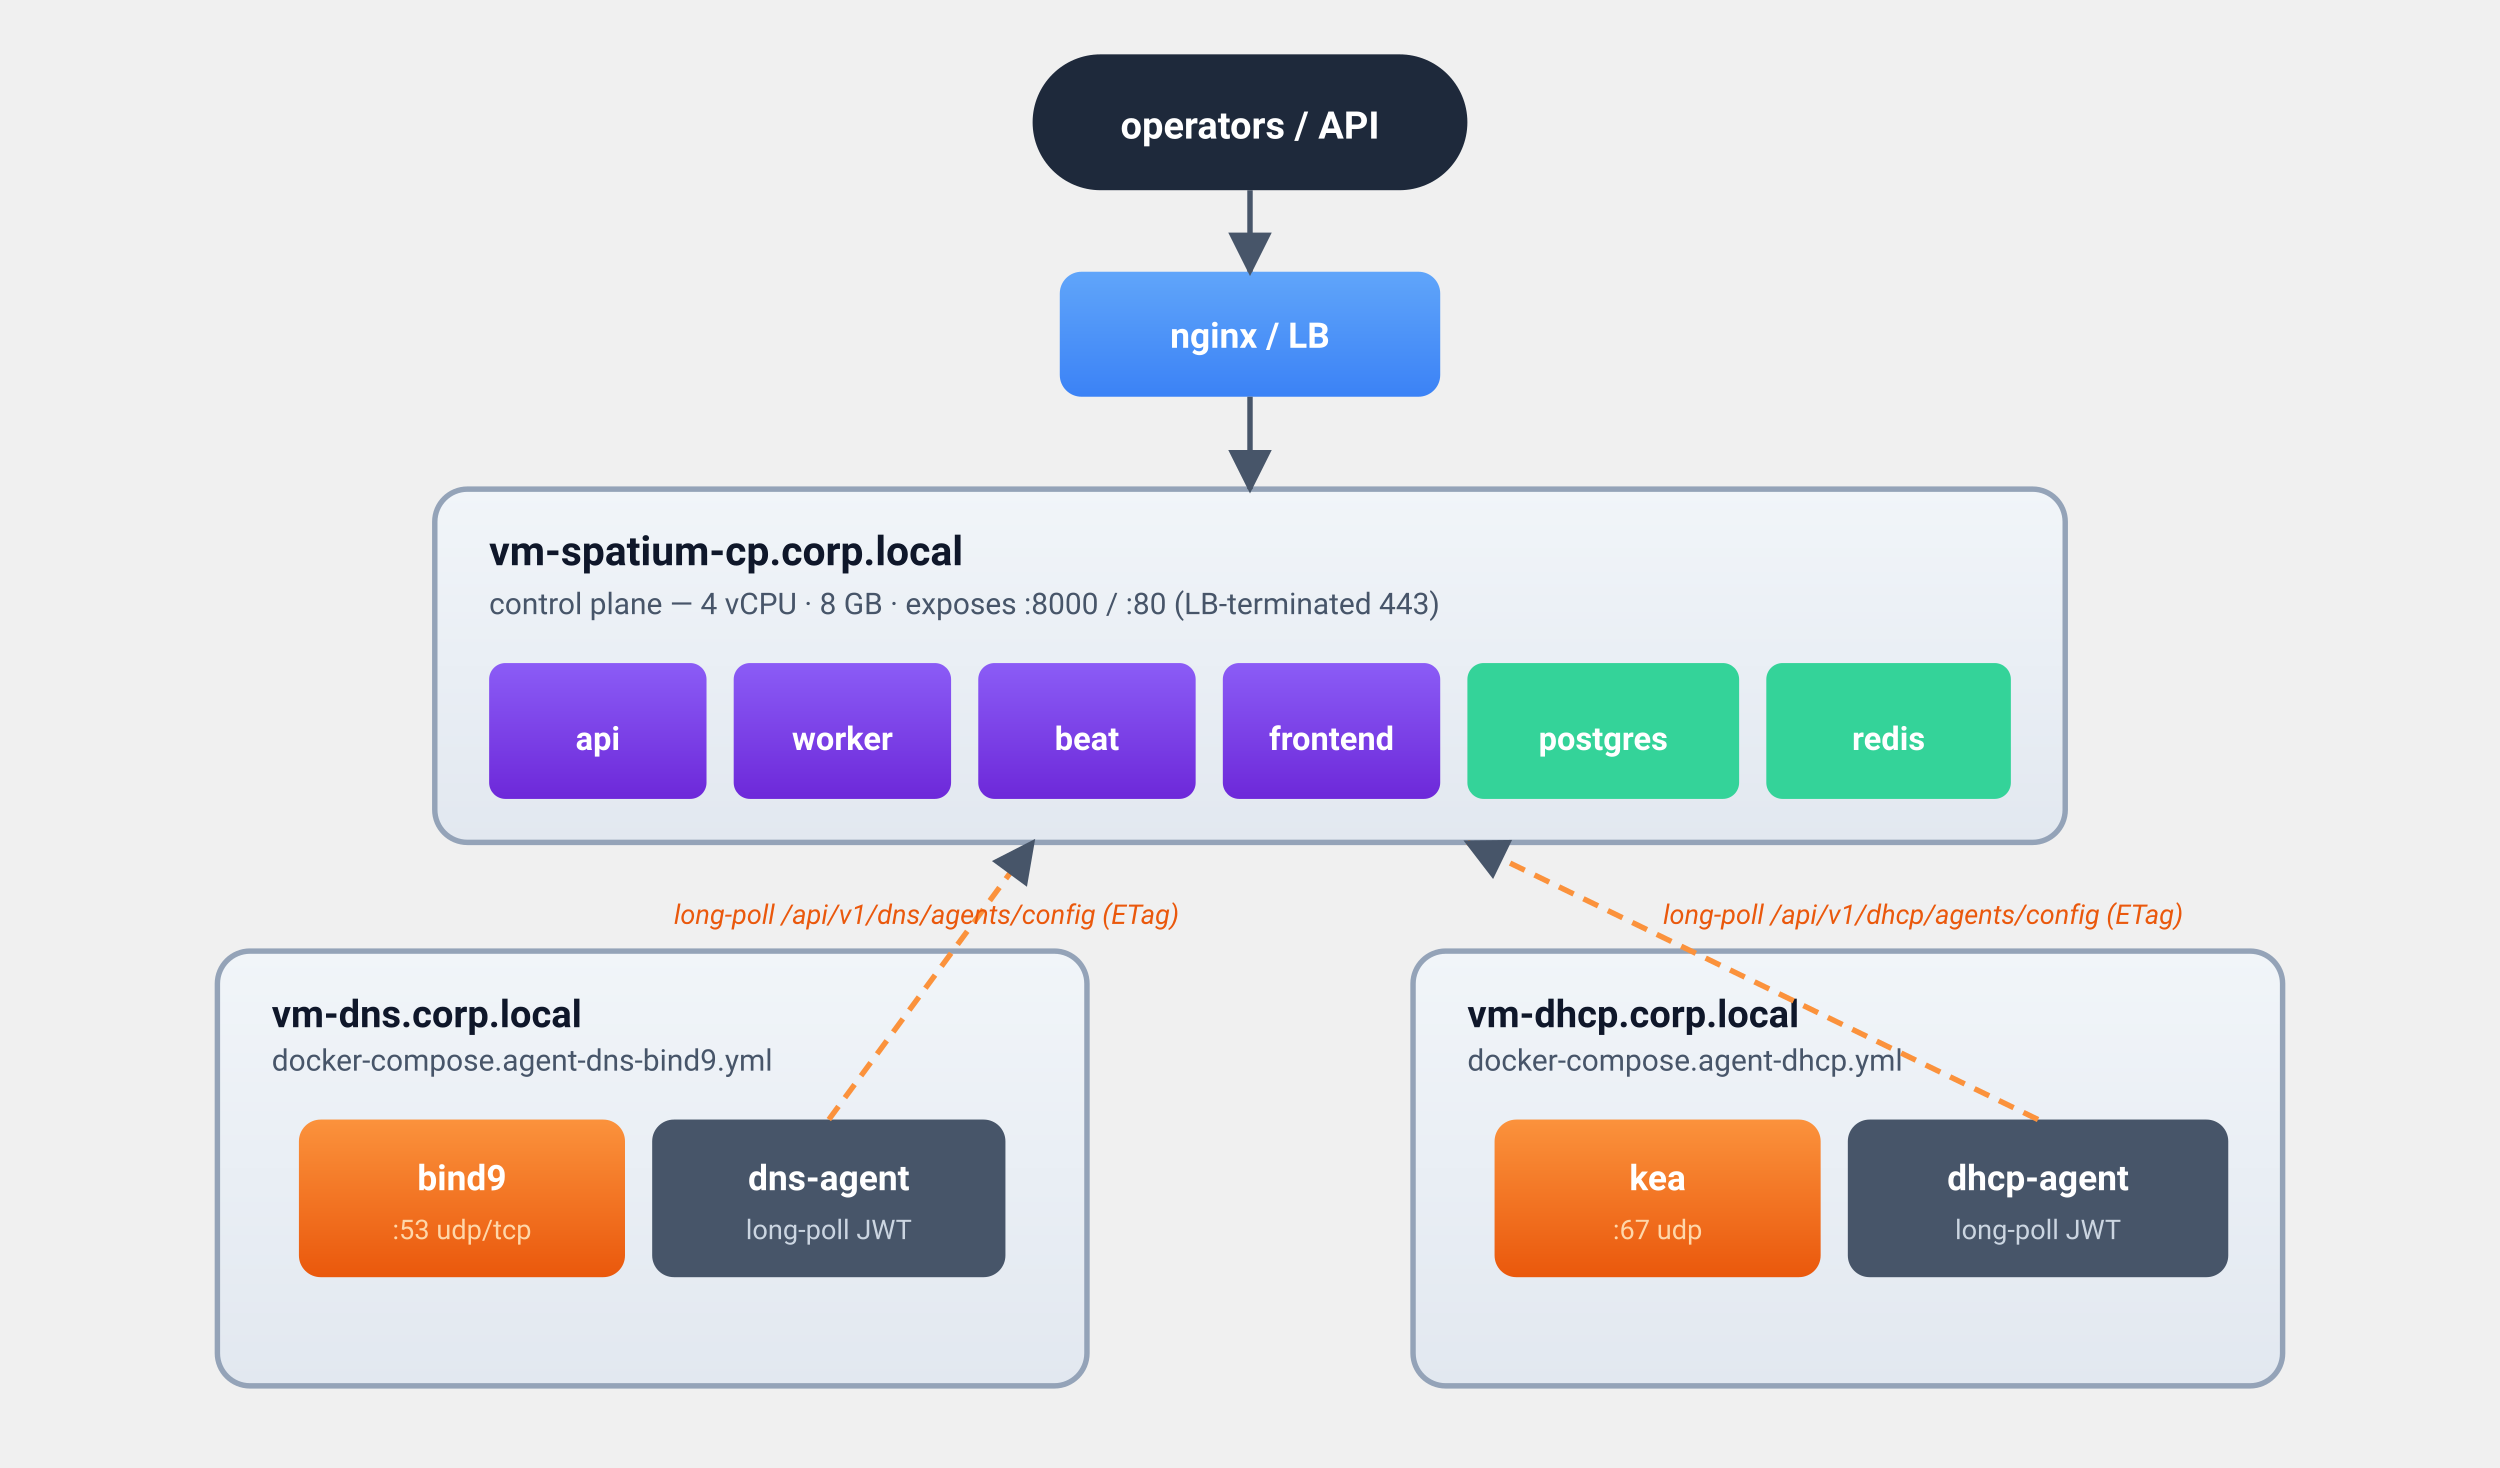
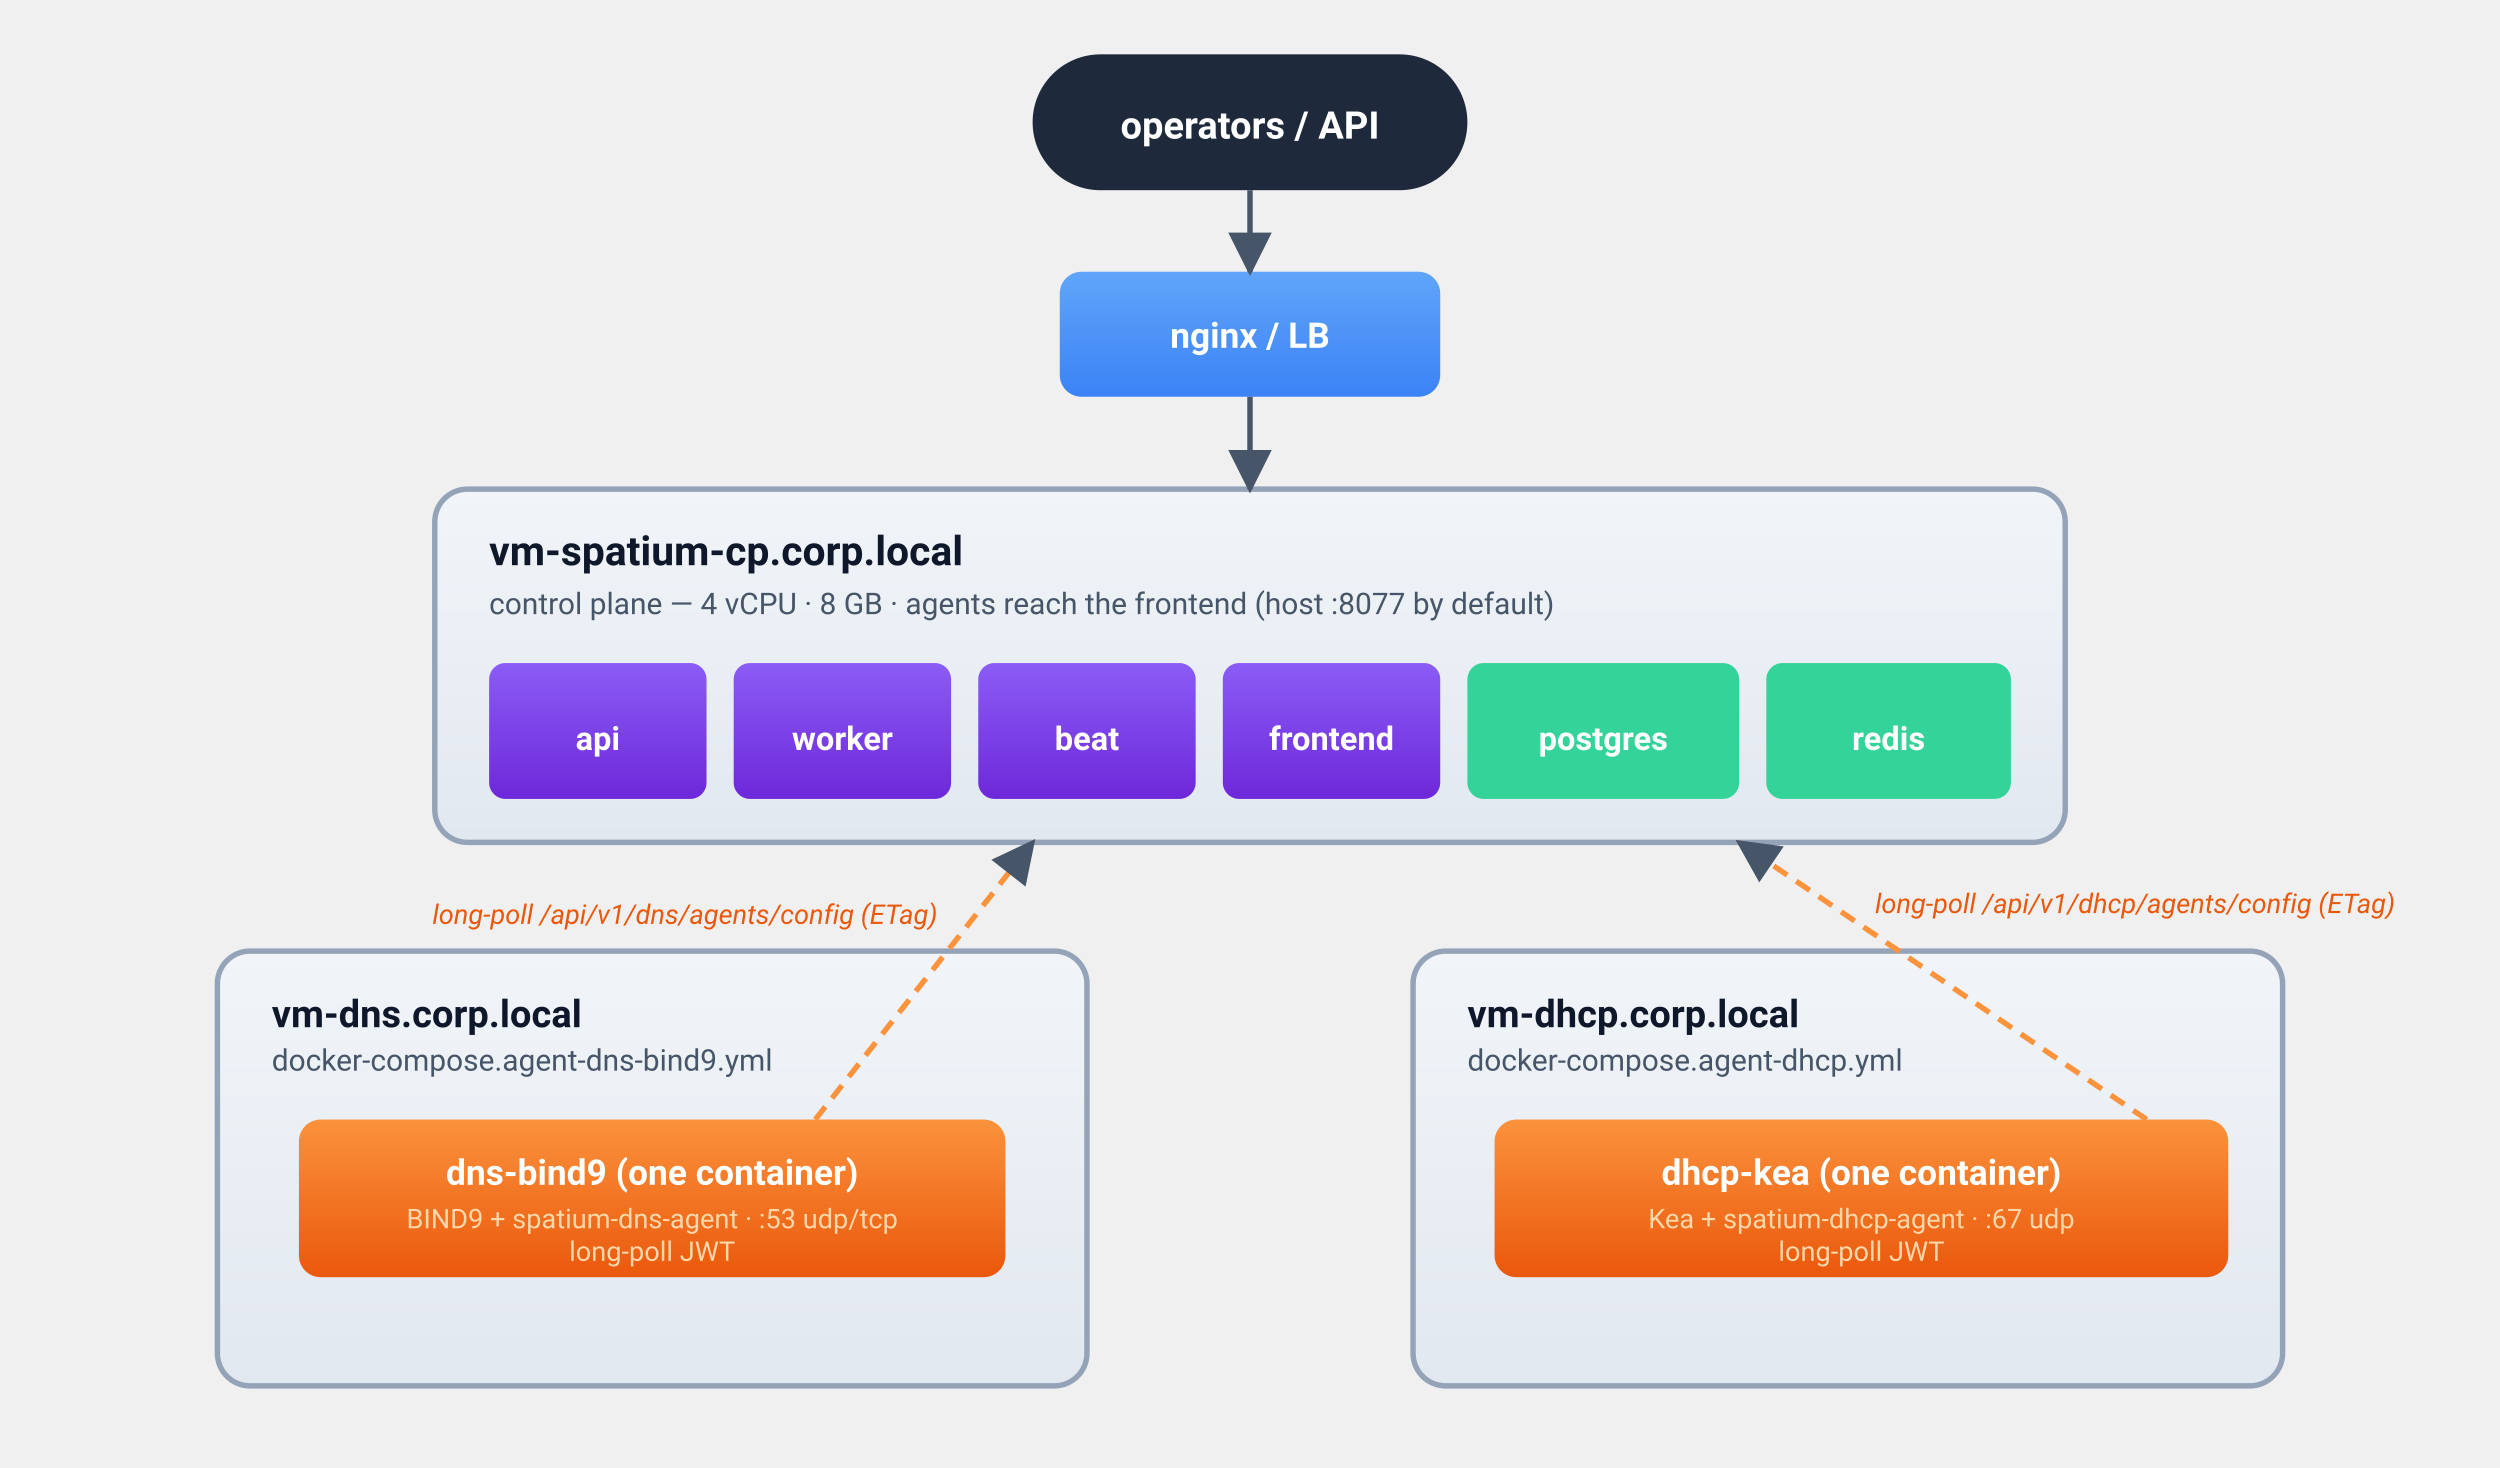
<svg xmlns="http://www.w3.org/2000/svg" width="920" height="540" viewBox="0 0 920 540" preserveAspectRatio="xMidYMid meet" font-family="ui-sans-serif, system-ui, -apple-system, 'Segoe UI', Roboto, Helvetica, Arial, sans-serif">
  <defs>
    <linearGradient id="t2-host" x1="0" y1="0" x2="0" y2="1">
      <stop offset="0%" stop-color="#f1f5f9" />
      <stop offset="100%" stop-color="#e2e8f0" />
    </linearGradient>
    <linearGradient id="t2-cp" x1="0" y1="0" x2="0" y2="1">
      <stop offset="0%" stop-color="#8b5cf6" />
      <stop offset="100%" stop-color="#6d28d9" />
    </linearGradient>
    <linearGradient id="t2-agent" x1="0" y1="0" x2="0" y2="1">
      <stop offset="0%" stop-color="#fb923c" />
      <stop offset="100%" stop-color="#ea580c" />
    </linearGradient>
    <linearGradient id="t2-lb" x1="0" y1="0" x2="0" y2="1">
      <stop offset="0%" stop-color="#60a5fa" />
      <stop offset="100%" stop-color="#3b82f6" />
    </linearGradient>
    <marker id="t2-arrow" viewBox="0 0 10 10" refX="9" refY="5" markerWidth="8" markerHeight="8" orient="auto-start-reverse">
      <path d="M 0 0 L 10 5 L 0 10 z" fill="#475569" />
    </marker>
  </defs>
  <g>
    <rect x="380" y="20" width="160" height="50" rx="25" fill="#1e293b" />
    <text x="460" y="51" text-anchor="middle" font-size="14" font-weight="600" fill="#ffffff">operators / API</text>
  </g>
  <g>
    <rect x="390" y="100" width="140" height="46" rx="8" fill="url(#t2-lb)" />
    <text x="460" y="128" text-anchor="middle" font-size="13" font-weight="600" fill="#ffffff">nginx / LB</text>
  </g>
  <line x1="460" y1="70" x2="460" y2="100" stroke="#475569" stroke-width="2" marker-end="url(#t2-arrow)" />
  <rect x="160" y="180" width="600" height="130" rx="12" fill="url(#t2-host)" stroke="#94a3b8" stroke-width="2" />
  <text x="180" y="208" font-size="15" font-weight="600" fill="#0f172a">vm-spatium-cp.corp.local</text>
-   <text x="180" y="226" font-size="11" fill="#475569">control plane — 4 vCPU · 8 GB · exposes :8000 / :80 (LB-terminated 443)</text>
+   <text x="180" y="226" font-size="11" fill="#475569">control plane — 4 vCPU · 8 GB · agents reach the frontend (host :8077 by default)</text>
  <g>
    <rect x="180" y="244" width="80" height="50" rx="6" fill="url(#t2-cp)" />
    <text x="220" y="276" text-anchor="middle" font-size="12" font-weight="600" fill="#ffffff">api</text>
  </g>
  <g>
    <rect x="270" y="244" width="80" height="50" rx="6" fill="url(#t2-cp)" />
    <text x="310" y="276" text-anchor="middle" font-size="12" font-weight="600" fill="#ffffff">worker</text>
  </g>
  <g>
    <rect x="360" y="244" width="80" height="50" rx="6" fill="url(#t2-cp)" />
    <text x="400" y="276" text-anchor="middle" font-size="12" font-weight="600" fill="#ffffff">beat</text>
  </g>
  <g>
    <rect x="450" y="244" width="80" height="50" rx="6" fill="url(#t2-cp)" />
    <text x="490" y="276" text-anchor="middle" font-size="12" font-weight="600" fill="#ffffff">frontend</text>
  </g>
  <g>
    <rect x="540" y="244" width="100" height="50" rx="6" fill="#34d399" />
    <text x="590" y="276" text-anchor="middle" font-size="12" font-weight="600" fill="#ffffff">postgres</text>
  </g>
  <g>
    <rect x="650" y="244" width="90" height="50" rx="6" fill="#34d399" />
    <text x="695" y="276" text-anchor="middle" font-size="12" font-weight="600" fill="#ffffff">redis</text>
  </g>
  <line x1="460" y1="146" x2="460" y2="180" stroke="#475569" stroke-width="2" marker-end="url(#t2-arrow)" />
  <g>
    <rect x="80" y="350" width="320" height="160" rx="12" fill="url(#t2-host)" stroke="#94a3b8" stroke-width="2" />
    <text x="100" y="378" font-size="14" font-weight="600" fill="#0f172a">vm-dns.corp.local</text>
    <text x="100" y="394" font-size="11" fill="#475569">docker-compose.agent-dns-bind9.yml</text>
-     <rect x="110" y="412" width="120" height="58" rx="8" fill="url(#t2-agent)" />
-     <text x="170" y="438" text-anchor="middle" font-size="13" font-weight="600" fill="#ffffff">bind9</text>
-     <text x="170" y="456" text-anchor="middle" font-size="10" fill="#fed7aa">:53 udp/tcp</text>
-     <rect x="240" y="412" width="130" height="58" rx="8" fill="#475569" />
-     <text x="305" y="438" text-anchor="middle" font-size="13" font-weight="600" fill="#ffffff">dns-agent</text>
-     <text x="305" y="456" text-anchor="middle" font-size="10" fill="#cbd5e1">long-poll JWT</text>
+     <rect x="110" y="412" width="260" height="58" rx="8" fill="url(#t2-agent)" />
+     <text x="240" y="436" text-anchor="middle" font-size="13" font-weight="600" fill="#ffffff">dns-bind9 (one container)</text>
+     <text x="240" y="452" text-anchor="middle" font-size="10" fill="#fed7aa">BIND9 + spatium-dns-agent · :53 udp/tcp</text>
+     <text x="240" y="464" text-anchor="middle" font-size="10" fill="#fed7aa">long-poll JWT</text>
  </g>
  <g>
    <rect x="520" y="350" width="320" height="160" rx="12" fill="url(#t2-host)" stroke="#94a3b8" stroke-width="2" />
    <text x="540" y="378" font-size="14" font-weight="600" fill="#0f172a">vm-dhcp.corp.local</text>
    <text x="540" y="394" font-size="11" fill="#475569">docker-compose.agent-dhcp.yml</text>
-     <rect x="550" y="412" width="120" height="58" rx="8" fill="url(#t2-agent)" />
-     <text x="610" y="438" text-anchor="middle" font-size="13" font-weight="600" fill="#ffffff">kea</text>
-     <text x="610" y="456" text-anchor="middle" font-size="10" fill="#fed7aa">:67 udp</text>
-     <rect x="680" y="412" width="140" height="58" rx="8" fill="#475569" />
-     <text x="750" y="438" text-anchor="middle" font-size="13" font-weight="600" fill="#ffffff">dhcp-agent</text>
-     <text x="750" y="456" text-anchor="middle" font-size="10" fill="#cbd5e1">long-poll JWT</text>
+     <rect x="550" y="412" width="270" height="58" rx="8" fill="url(#t2-agent)" />
+     <text x="685" y="436" text-anchor="middle" font-size="13" font-weight="600" fill="#ffffff">dhcp-kea (one container)</text>
+     <text x="685" y="452" text-anchor="middle" font-size="10" fill="#fed7aa">Kea + spatium-dhcp-agent · :67 udp</text>
+     <text x="685" y="464" text-anchor="middle" font-size="10" fill="#fed7aa">long-poll JWT</text>
  </g>
-   <line x1="305" y1="412" x2="380" y2="310" stroke="#fb923c" stroke-width="2" stroke-dasharray="6 4" marker-end="url(#t2-arrow)" />
-   <line x1="750" y1="412" x2="540" y2="310" stroke="#fb923c" stroke-width="2" stroke-dasharray="6 4" marker-end="url(#t2-arrow)" />
-   <text x="248" y="340" font-size="10" fill="#ea580c" font-style="italic">long-poll /api/v1/dns/agents/config (ETag)</text>
-   <text x="612" y="340" font-size="10" fill="#ea580c" font-style="italic">long-poll /api/v1/dhcp/agents/config (ETag)</text>
+   <line x1="300" y1="412" x2="380" y2="310" stroke="#fb923c" stroke-width="2" stroke-dasharray="6 4" marker-end="url(#t2-arrow)" />
+   <line x1="790" y1="412" x2="640" y2="310" stroke="#fb923c" stroke-width="2" stroke-dasharray="6 4" marker-end="url(#t2-arrow)" />
+   <text x="345" y="340" text-anchor="end" font-size="10" fill="#ea580c" font-style="italic">long-poll /api/v1/dns/agents/config (ETag)</text>
+   <text x="690" y="336" font-size="10" fill="#ea580c" font-style="italic">long-poll /api/v1/dhcp/agents/config (ETag)</text>
</svg>
